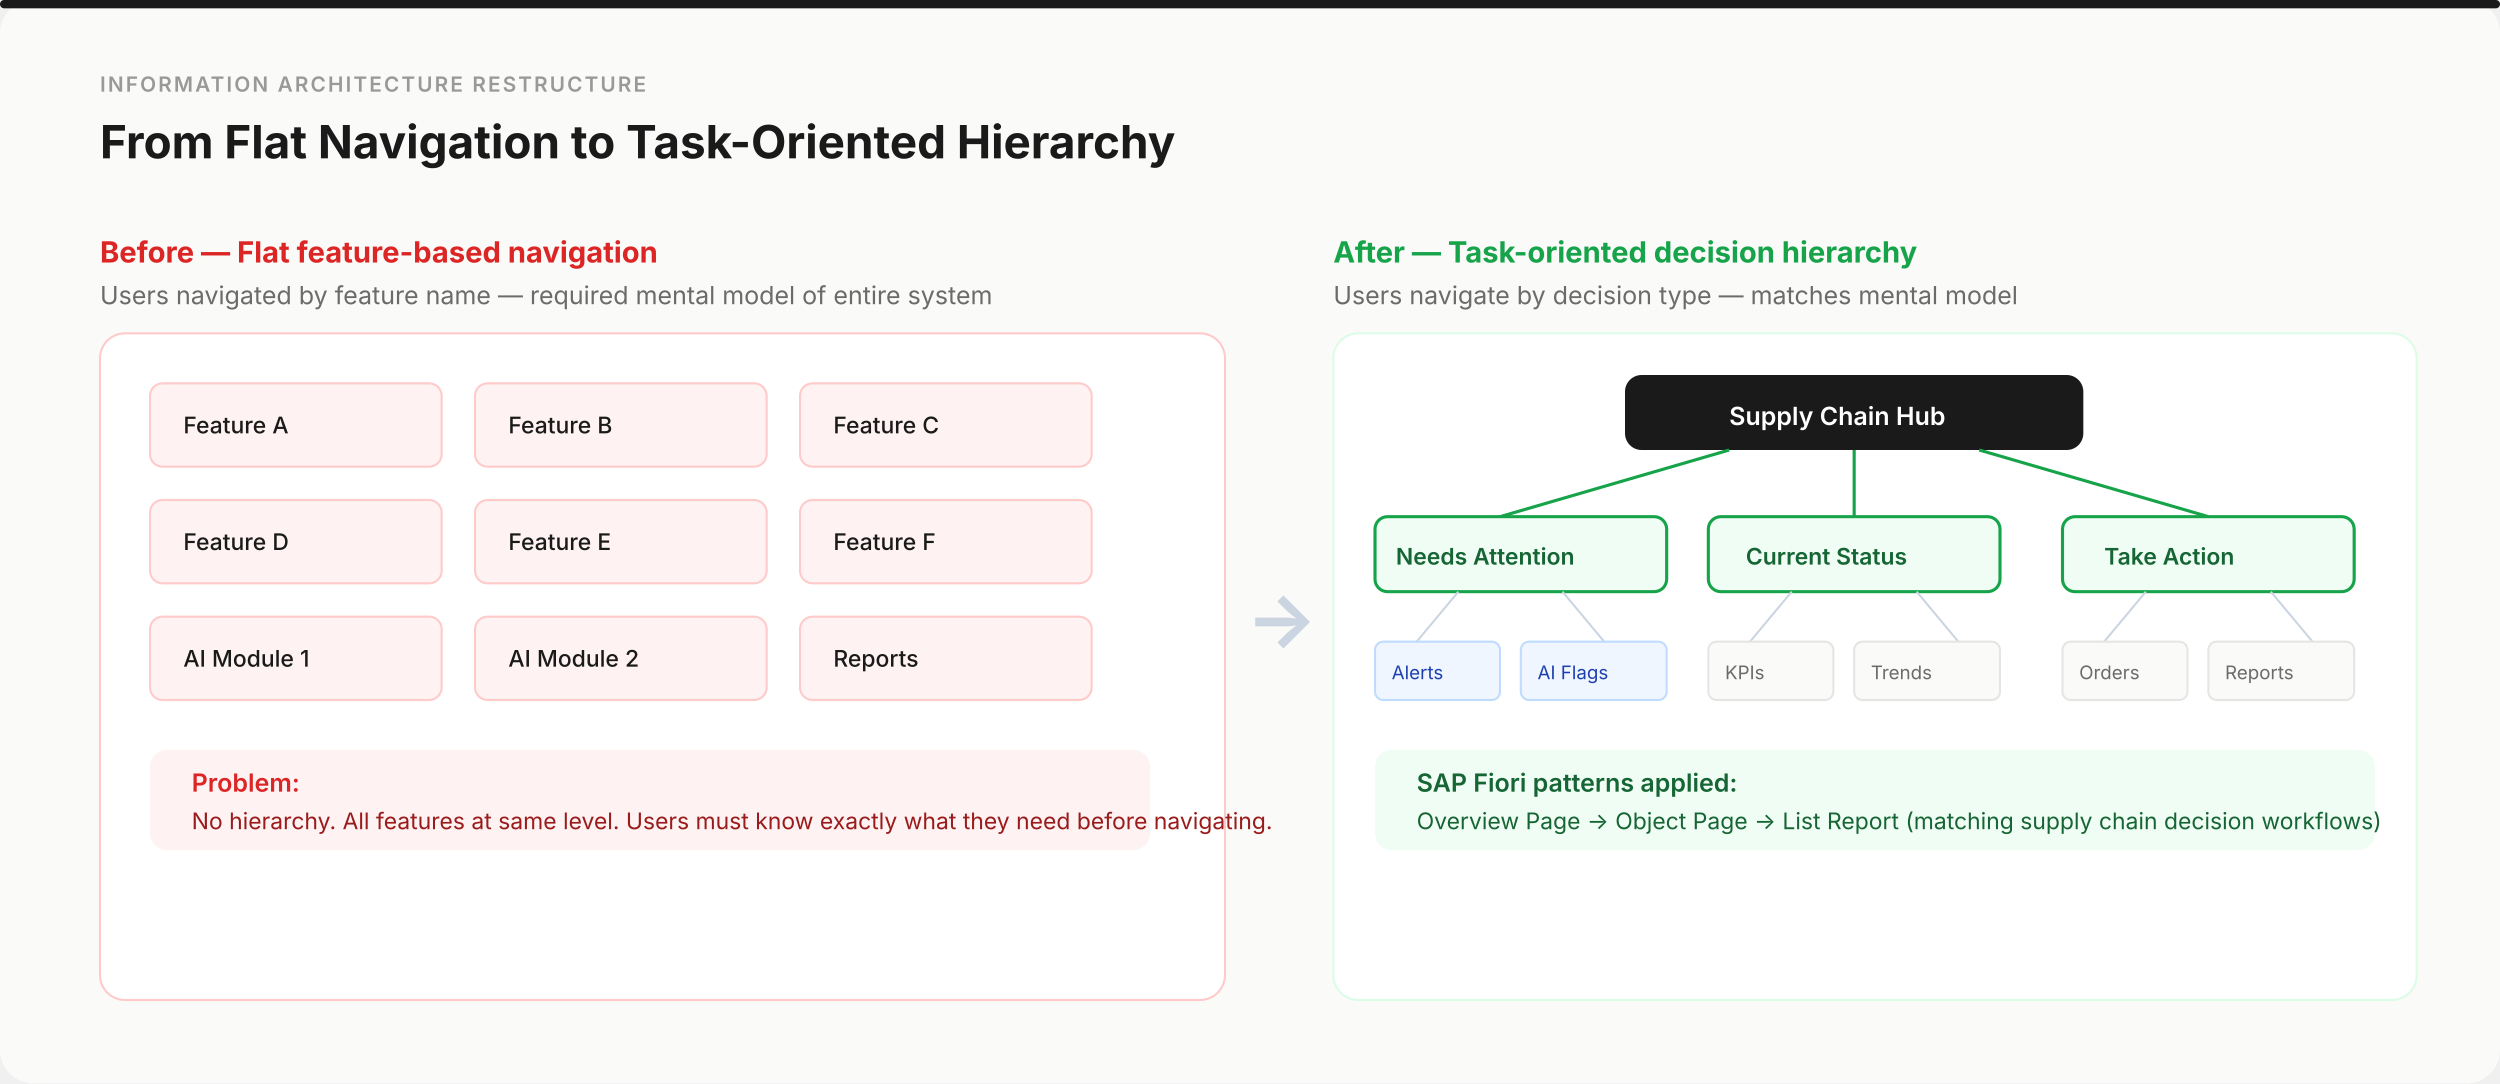
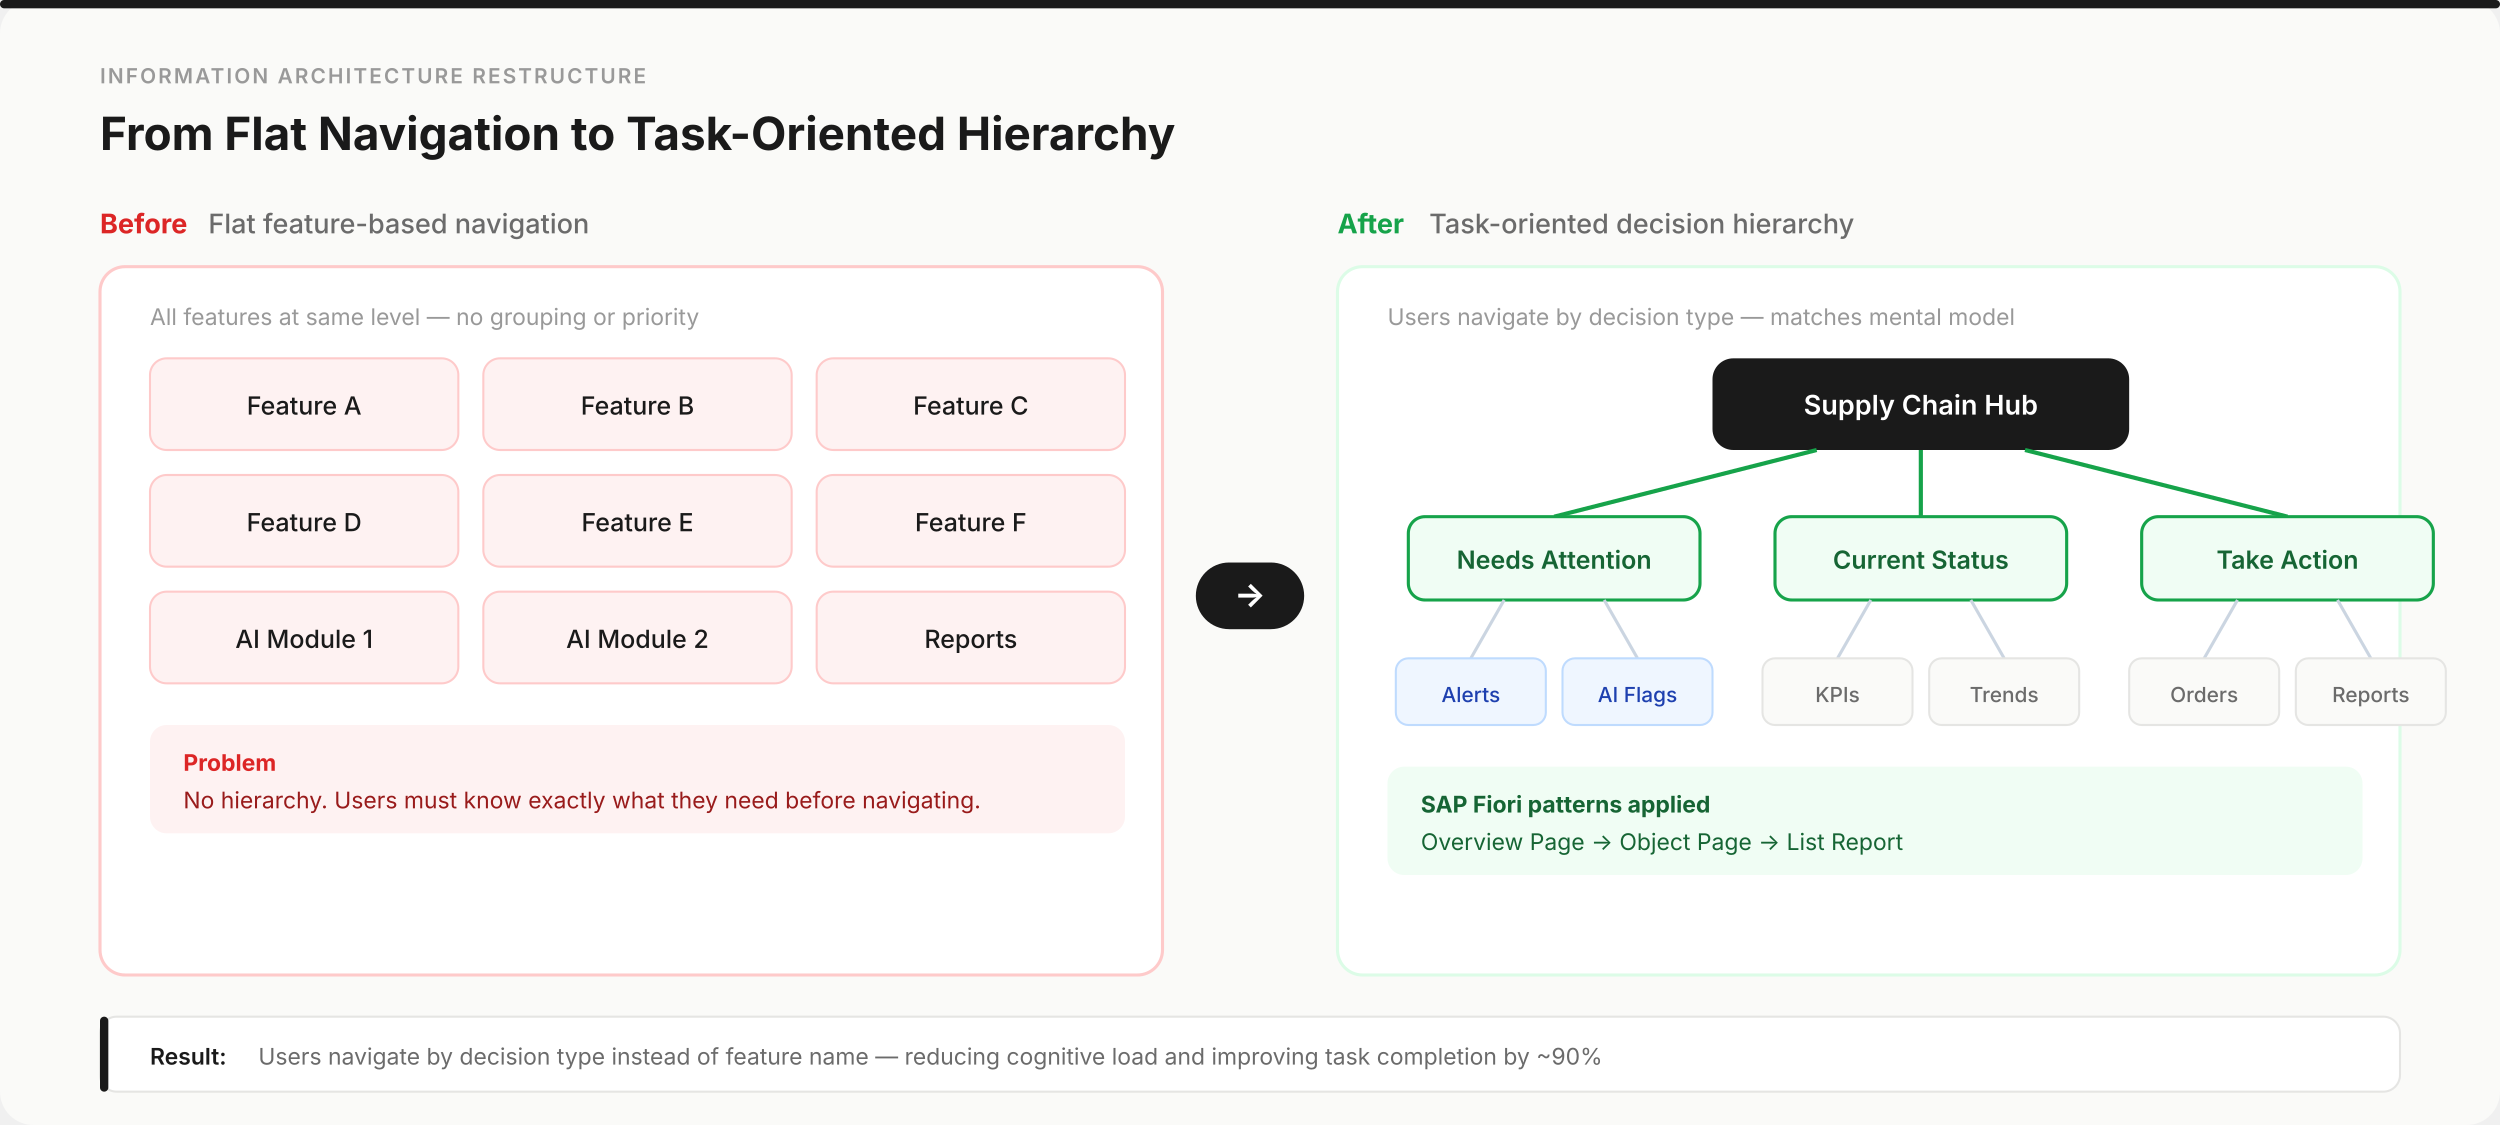
- <svg xmlns="http://www.w3.org/2000/svg" viewBox="0 0 1200 520" font-family="Inter, -apple-system, BlinkMacSystemFont, sans-serif">
-   <defs>
-     <style>
-       .metric-label { font-size: 10px; fill: #999; text-transform: uppercase; letter-spacing: 1px; font-weight: 600; }
-     </style>
-   </defs>
-   <rect width="1200" height="520" rx="16" fill="#FAFAF8" />
+ <svg xmlns="http://www.w3.org/2000/svg" viewBox="0 0 1200 540" font-family="Inter, -apple-system, BlinkMacSystemFont, sans-serif">
+   <rect width="1200" height="540" rx="16" fill="#FAFAF8" />
  <rect x="0" y="0" width="1200" height="4" rx="2" fill="#1A1A1A" />
-   <text x="48" y="44" class="metric-label">INFORMATION ARCHITECTURE RESTRUCTURE</text>
-   <text x="48" y="76" style="font-size: 22px; font-weight: 700; fill: #1A1A1A;">From Flat Navigation to Task-Oriented Hierarchy</text>
-   <text x="48" y="126" style="font-size: 14px; font-weight: 700; fill: #DC2626;">Before — Flat feature-based navigation</text>
-   <text x="48" y="146" style="font-size: 12px; fill: #6B6B6B;">Users navigated by feature name — required mental model of entire system</text>
-   <rect x="48" y="160" width="540" height="320" rx="12" fill="white" stroke="#FECACA" stroke-width="1" />
-   <rect x="72" y="184" width="140" height="40" rx="6" fill="#FEF2F2" stroke="#FECACA" stroke-width="1" />
-   <text x="88" y="208" style="font-size: 11px; font-weight: 500; fill: #1A1A1A;">Feature A</text>
-   <rect x="228" y="184" width="140" height="40" rx="6" fill="#FEF2F2" stroke="#FECACA" stroke-width="1" />
-   <text x="244" y="208" style="font-size: 11px; font-weight: 500; fill: #1A1A1A;">Feature B</text>
-   <rect x="384" y="184" width="140" height="40" rx="6" fill="#FEF2F2" stroke="#FECACA" stroke-width="1" />
-   <text x="400" y="208" style="font-size: 11px; font-weight: 500; fill: #1A1A1A;">Feature C</text>
-   <rect x="72" y="240" width="140" height="40" rx="6" fill="#FEF2F2" stroke="#FECACA" stroke-width="1" />
-   <text x="88" y="264" style="font-size: 11px; font-weight: 500; fill: #1A1A1A;">Feature D</text>
-   <rect x="228" y="240" width="140" height="40" rx="6" fill="#FEF2F2" stroke="#FECACA" stroke-width="1" />
-   <text x="244" y="264" style="font-size: 11px; font-weight: 500; fill: #1A1A1A;">Feature E</text>
-   <rect x="384" y="240" width="140" height="40" rx="6" fill="#FEF2F2" stroke="#FECACA" stroke-width="1" />
-   <text x="400" y="264" style="font-size: 11px; font-weight: 500; fill: #1A1A1A;">Feature F</text>
-   <rect x="72" y="296" width="140" height="40" rx="6" fill="#FEF2F2" stroke="#FECACA" stroke-width="1" />
-   <text x="88" y="320" style="font-size: 11px; font-weight: 500; fill: #1A1A1A;">AI Module 1</text>
-   <rect x="228" y="296" width="140" height="40" rx="6" fill="#FEF2F2" stroke="#FECACA" stroke-width="1" />
-   <text x="244" y="320" style="font-size: 11px; font-weight: 500; fill: #1A1A1A;">AI Module 2</text>
-   <rect x="384" y="296" width="140" height="40" rx="6" fill="#FEF2F2" stroke="#FECACA" stroke-width="1" />
-   <text x="400" y="320" style="font-size: 11px; font-weight: 500; fill: #1A1A1A;">Reports</text>
-   <rect x="72" y="360" width="480" height="48" rx="8" fill="#FEF2F2" />
-   <text x="92" y="380" style="font-size: 12px; font-weight: 600; fill: #DC2626;">Problem:</text>
-   <text x="92" y="398" style="font-size: 11px; fill: #991B1B;">No hierarchy. All features at same level. Users must know exactly what they need before navigating.</text>
-   <text x="598" y="310" style="font-size: 36px; font-weight: 700; fill: #CBD5E1;">→</text>
-   <text x="640" y="126" style="font-size: 14px; font-weight: 700; fill: #16A34A;">After — Task-oriented decision hierarchy</text>
-   <text x="640" y="146" style="font-size: 12px; fill: #6B6B6B;">Users navigate by decision type — matches mental model</text>
-   <rect x="640" y="160" width="520" height="320" rx="12" fill="white" stroke="#DCFCE7" stroke-width="1" />
-   <rect x="780" y="180" width="220" height="36" rx="8" fill="#1A1A1A" />
-   <text x="830" y="204" style="font-size: 12px; font-weight: 600; fill: white;">Supply Chain Hub</text>
-   <line x1="830" y1="216" x2="720" y2="248" stroke="#16A34A" stroke-width="1.5" />
-   <line x1="890" y1="216" x2="890" y2="248" stroke="#16A34A" stroke-width="1.5" />
-   <line x1="950" y1="216" x2="1060" y2="248" stroke="#16A34A" stroke-width="1.5" />
-   <rect x="660" y="248" width="140" height="36" rx="6" fill="#F0FDF4" stroke="#16A34A" stroke-width="1.5" />
-   <text x="670" y="271" style="font-size: 11px; font-weight: 600; fill: #166534;">Needs Attention</text>
-   <line x1="700" y1="284" x2="680" y2="308" stroke="#CBD5E1" stroke-width="1" />
-   <line x1="750" y1="284" x2="770" y2="308" stroke="#CBD5E1" stroke-width="1" />
-   <rect x="660" y="308" width="60" height="28" rx="4" fill="#EFF6FF" stroke="#BFDBFE" stroke-width="1" />
-   <text x="668" y="326" style="font-size: 9px; fill: #1E40AF;">Alerts</text>
-   <rect x="730" y="308" width="70" height="28" rx="4" fill="#EFF6FF" stroke="#BFDBFE" stroke-width="1" />
-   <text x="738" y="326" style="font-size: 9px; fill: #1E40AF;">AI Flags</text>
-   <rect x="820" y="248" width="140" height="36" rx="6" fill="#F0FDF4" stroke="#16A34A" stroke-width="1.5" />
-   <text x="838" y="271" style="font-size: 11px; font-weight: 600; fill: #166534;">Current Status</text>
-   <line x1="860" y1="284" x2="840" y2="308" stroke="#CBD5E1" stroke-width="1" />
-   <line x1="920" y1="284" x2="940" y2="308" stroke="#CBD5E1" stroke-width="1" />
-   <rect x="820" y="308" width="60" height="28" rx="4" fill="#FAFAF8" stroke="#E5E5E3" stroke-width="1" />
-   <text x="828" y="326" style="font-size: 9px; fill: #6B6B6B;">KPIs</text>
-   <rect x="890" y="308" width="70" height="28" rx="4" fill="#FAFAF8" stroke="#E5E5E3" stroke-width="1" />
-   <text x="898" y="326" style="font-size: 9px; fill: #6B6B6B;">Trends</text>
-   <rect x="990" y="248" width="140" height="36" rx="6" fill="#F0FDF4" stroke="#16A34A" stroke-width="1.5" />
-   <text x="1010" y="271" style="font-size: 11px; font-weight: 600; fill: #166534;">Take Action</text>
-   <line x1="1030" y1="284" x2="1010" y2="308" stroke="#CBD5E1" stroke-width="1" />
-   <line x1="1090" y1="284" x2="1110" y2="308" stroke="#CBD5E1" stroke-width="1" />
-   <rect x="990" y="308" width="60" height="28" rx="4" fill="#FAFAF8" stroke="#E5E5E3" stroke-width="1" />
-   <text x="998" y="326" style="font-size: 9px; fill: #6B6B6B;">Orders</text>
-   <rect x="1060" y="308" width="70" height="28" rx="4" fill="#FAFAF8" stroke="#E5E5E3" stroke-width="1" />
-   <text x="1068" y="326" style="font-size: 9px; fill: #6B6B6B;">Reports</text>
-   <rect x="660" y="360" width="480" height="48" rx="8" fill="#F0FDF4" />
-   <text x="680" y="380" style="font-size: 12px; font-weight: 600; fill: #166534;">SAP Fiori patterns applied:</text>
-   <text x="680" y="398" style="font-size: 11px; fill: #166534;">Overview Page → Object Page → List Report (matching supply chain decision workflows)</text>
-   <rect x="48" y="494" width="1104" height="0" rx="0" fill="none" />
+   <text x="48" y="40" style="font-size: 10px; fill: #999; text-transform: uppercase; letter-spacing: 1px; font-weight: 600;">INFORMATION ARCHITECTURE RESTRUCTURE</text>
+   <text x="48" y="72" style="font-size: 22px; font-weight: 700; fill: #1A1A1A;">From Flat Navigation to Task-Oriented Hierarchy</text>
+   <text x="48" y="112" style="font-size: 13px; font-weight: 700; fill: #DC2626;">Before</text>
+   <text x="100" y="112" style="font-size: 13px; font-weight: 500; fill: #6B6B6B;">Flat feature-based navigation</text>
+   <rect x="48" y="128" width="510" height="340" rx="12" fill="white" stroke="#FECACA" stroke-width="1.5" />
+   <text x="72" y="156" style="font-size: 11px; fill: #999;">All features at same level — no grouping or priority</text>
+   <rect x="72" y="172" width="148" height="44" rx="8" fill="#FEF2F2" stroke="#FECACA" stroke-width="1" />
+   <text x="146" y="199" text-anchor="middle" style="font-size: 12px; font-weight: 500; fill: #1A1A1A;">Feature A</text>
+   <rect x="232" y="172" width="148" height="44" rx="8" fill="#FEF2F2" stroke="#FECACA" stroke-width="1" />
+   <text x="306" y="199" text-anchor="middle" style="font-size: 12px; font-weight: 500; fill: #1A1A1A;">Feature B</text>
+   <rect x="392" y="172" width="148" height="44" rx="8" fill="#FEF2F2" stroke="#FECACA" stroke-width="1" />
+   <text x="466" y="199" text-anchor="middle" style="font-size: 12px; font-weight: 500; fill: #1A1A1A;">Feature C</text>
+   <rect x="72" y="228" width="148" height="44" rx="8" fill="#FEF2F2" stroke="#FECACA" stroke-width="1" />
+   <text x="146" y="255" text-anchor="middle" style="font-size: 12px; font-weight: 500; fill: #1A1A1A;">Feature D</text>
+   <rect x="232" y="228" width="148" height="44" rx="8" fill="#FEF2F2" stroke="#FECACA" stroke-width="1" />
+   <text x="306" y="255" text-anchor="middle" style="font-size: 12px; font-weight: 500; fill: #1A1A1A;">Feature E</text>
+   <rect x="392" y="228" width="148" height="44" rx="8" fill="#FEF2F2" stroke="#FECACA" stroke-width="1" />
+   <text x="466" y="255" text-anchor="middle" style="font-size: 12px; font-weight: 500; fill: #1A1A1A;">Feature F</text>
+   <rect x="72" y="284" width="148" height="44" rx="8" fill="#FEF2F2" stroke="#FECACA" stroke-width="1" />
+   <text x="146" y="311" text-anchor="middle" style="font-size: 12px; font-weight: 500; fill: #1A1A1A;">AI Module 1</text>
+   <rect x="232" y="284" width="148" height="44" rx="8" fill="#FEF2F2" stroke="#FECACA" stroke-width="1" />
+   <text x="306" y="311" text-anchor="middle" style="font-size: 12px; font-weight: 500; fill: #1A1A1A;">AI Module 2</text>
+   <rect x="392" y="284" width="148" height="44" rx="8" fill="#FEF2F2" stroke="#FECACA" stroke-width="1" />
+   <text x="466" y="311" text-anchor="middle" style="font-size: 12px; font-weight: 500; fill: #1A1A1A;">Reports</text>
+   <rect x="72" y="348" width="468" height="52" rx="8" fill="#FEF2F2" />
+   <text x="88" y="370" style="font-size: 11px; font-weight: 700; fill: #DC2626;">Problem</text>
+   <text x="88" y="388" style="font-size: 11px; fill: #991B1B;">No hierarchy. Users must know exactly what they need before navigating.</text>
+   <rect x="574" y="270" width="52" height="32" rx="16" fill="#1A1A1A" />
+   <text x="600" y="291" text-anchor="middle" style="font-size: 16px; font-weight: 700; fill: white;">→</text>
+   <text x="642" y="112" style="font-size: 13px; font-weight: 700; fill: #16A34A;">After</text>
+   <text x="686" y="112" style="font-size: 13px; font-weight: 500; fill: #6B6B6B;">Task-oriented decision hierarchy</text>
+   <rect x="642" y="128" width="510" height="340" rx="12" fill="white" stroke="#DCFCE7" stroke-width="1.5" />
+   <text x="666" y="156" style="font-size: 11px; fill: #999;">Users navigate by decision type — matches mental model</text>
+   <rect x="822" y="172" width="200" height="44" rx="10" fill="#1A1A1A" />
+   <text x="922" y="199" text-anchor="middle" style="font-size: 13px; font-weight: 600; fill: white;">Supply Chain Hub</text>
+   <line x1="872" y1="216" x2="746" y2="248" stroke="#16A34A" stroke-width="2" />
+   <line x1="922" y1="216" x2="922" y2="248" stroke="#16A34A" stroke-width="2" />
+   <line x1="972" y1="216" x2="1098" y2="248" stroke="#16A34A" stroke-width="2" />
+   <rect x="676" y="248" width="140" height="40" rx="8" fill="#F0FDF4" stroke="#16A34A" stroke-width="1.5" />
+   <text x="746" y="273" text-anchor="middle" style="font-size: 12px; font-weight: 600; fill: #166534;">Needs Attention</text>
+   <rect x="852" y="248" width="140" height="40" rx="8" fill="#F0FDF4" stroke="#16A34A" stroke-width="1.5" />
+   <text x="922" y="273" text-anchor="middle" style="font-size: 12px; font-weight: 600; fill: #166534;">Current Status</text>
+   <rect x="1028" y="248" width="140" height="40" rx="8" fill="#F0FDF4" stroke="#16A34A" stroke-width="1.5" />
+   <text x="1098" y="273" text-anchor="middle" style="font-size: 12px; font-weight: 600; fill: #166534;">Take Action</text>
+   <line x1="722" y1="288" x2="706" y2="316" stroke="#CBD5E1" stroke-width="1.5" />
+   <line x1="770" y1="288" x2="786" y2="316" stroke="#CBD5E1" stroke-width="1.5" />
+   <line x1="898" y1="288" x2="882" y2="316" stroke="#CBD5E1" stroke-width="1.5" />
+   <line x1="946" y1="288" x2="962" y2="316" stroke="#CBD5E1" stroke-width="1.5" />
+   <line x1="1074" y1="288" x2="1058" y2="316" stroke="#CBD5E1" stroke-width="1.5" />
+   <line x1="1122" y1="288" x2="1138" y2="316" stroke="#CBD5E1" stroke-width="1.5" />
+   <rect x="670" y="316" width="72" height="32" rx="6" fill="#EFF6FF" stroke="#BFDBFE" stroke-width="1" />
+   <text x="706" y="337" text-anchor="middle" style="font-size: 10px; font-weight: 500; fill: #1E40AF;">Alerts</text>
+   <rect x="750" y="316" width="72" height="32" rx="6" fill="#EFF6FF" stroke="#BFDBFE" stroke-width="1" />
+   <text x="786" y="337" text-anchor="middle" style="font-size: 10px; font-weight: 500; fill: #1E40AF;">AI Flags</text>
+   <rect x="846" y="316" width="72" height="32" rx="6" fill="#FAFAF8" stroke="#E5E5E3" stroke-width="1" />
+   <text x="882" y="337" text-anchor="middle" style="font-size: 10px; font-weight: 500; fill: #6B6B6B;">KPIs</text>
+   <rect x="926" y="316" width="72" height="32" rx="6" fill="#FAFAF8" stroke="#E5E5E3" stroke-width="1" />
+   <text x="962" y="337" text-anchor="middle" style="font-size: 10px; font-weight: 500; fill: #6B6B6B;">Trends</text>
+   <rect x="1022" y="316" width="72" height="32" rx="6" fill="#FAFAF8" stroke="#E5E5E3" stroke-width="1" />
+   <text x="1058" y="337" text-anchor="middle" style="font-size: 10px; font-weight: 500; fill: #6B6B6B;">Orders</text>
+   <rect x="1102" y="316" width="72" height="32" rx="6" fill="#FAFAF8" stroke="#E5E5E3" stroke-width="1" />
+   <text x="1138" y="337" text-anchor="middle" style="font-size: 10px; font-weight: 500; fill: #6B6B6B;">Reports</text>
+   <rect x="666" y="368" width="468" height="52" rx="8" fill="#F0FDF4" />
+   <text x="682" y="390" style="font-size: 11px; font-weight: 700; fill: #166534;">SAP Fiori patterns applied</text>
+   <text x="682" y="408" style="font-size: 11px; fill: #166534;">Overview Page → Object Page → List Report</text>
+   <rect x="48" y="488" width="1104" height="36" rx="8" fill="white" stroke="#E5E5E3" stroke-width="1" />
+   <rect x="48" y="488" width="4" height="36" rx="2" fill="#1A1A1A" />
+   <text x="72" y="511" style="font-size: 11px; font-weight: 600; fill: #1A1A1A;">Result:</text>
+   <text x="124" y="511" style="font-size: 11px; fill: #6B6B6B;">Users navigate by decision type instead of feature name — reducing cognitive load and improving task completion by ~90%</text>
</svg>
